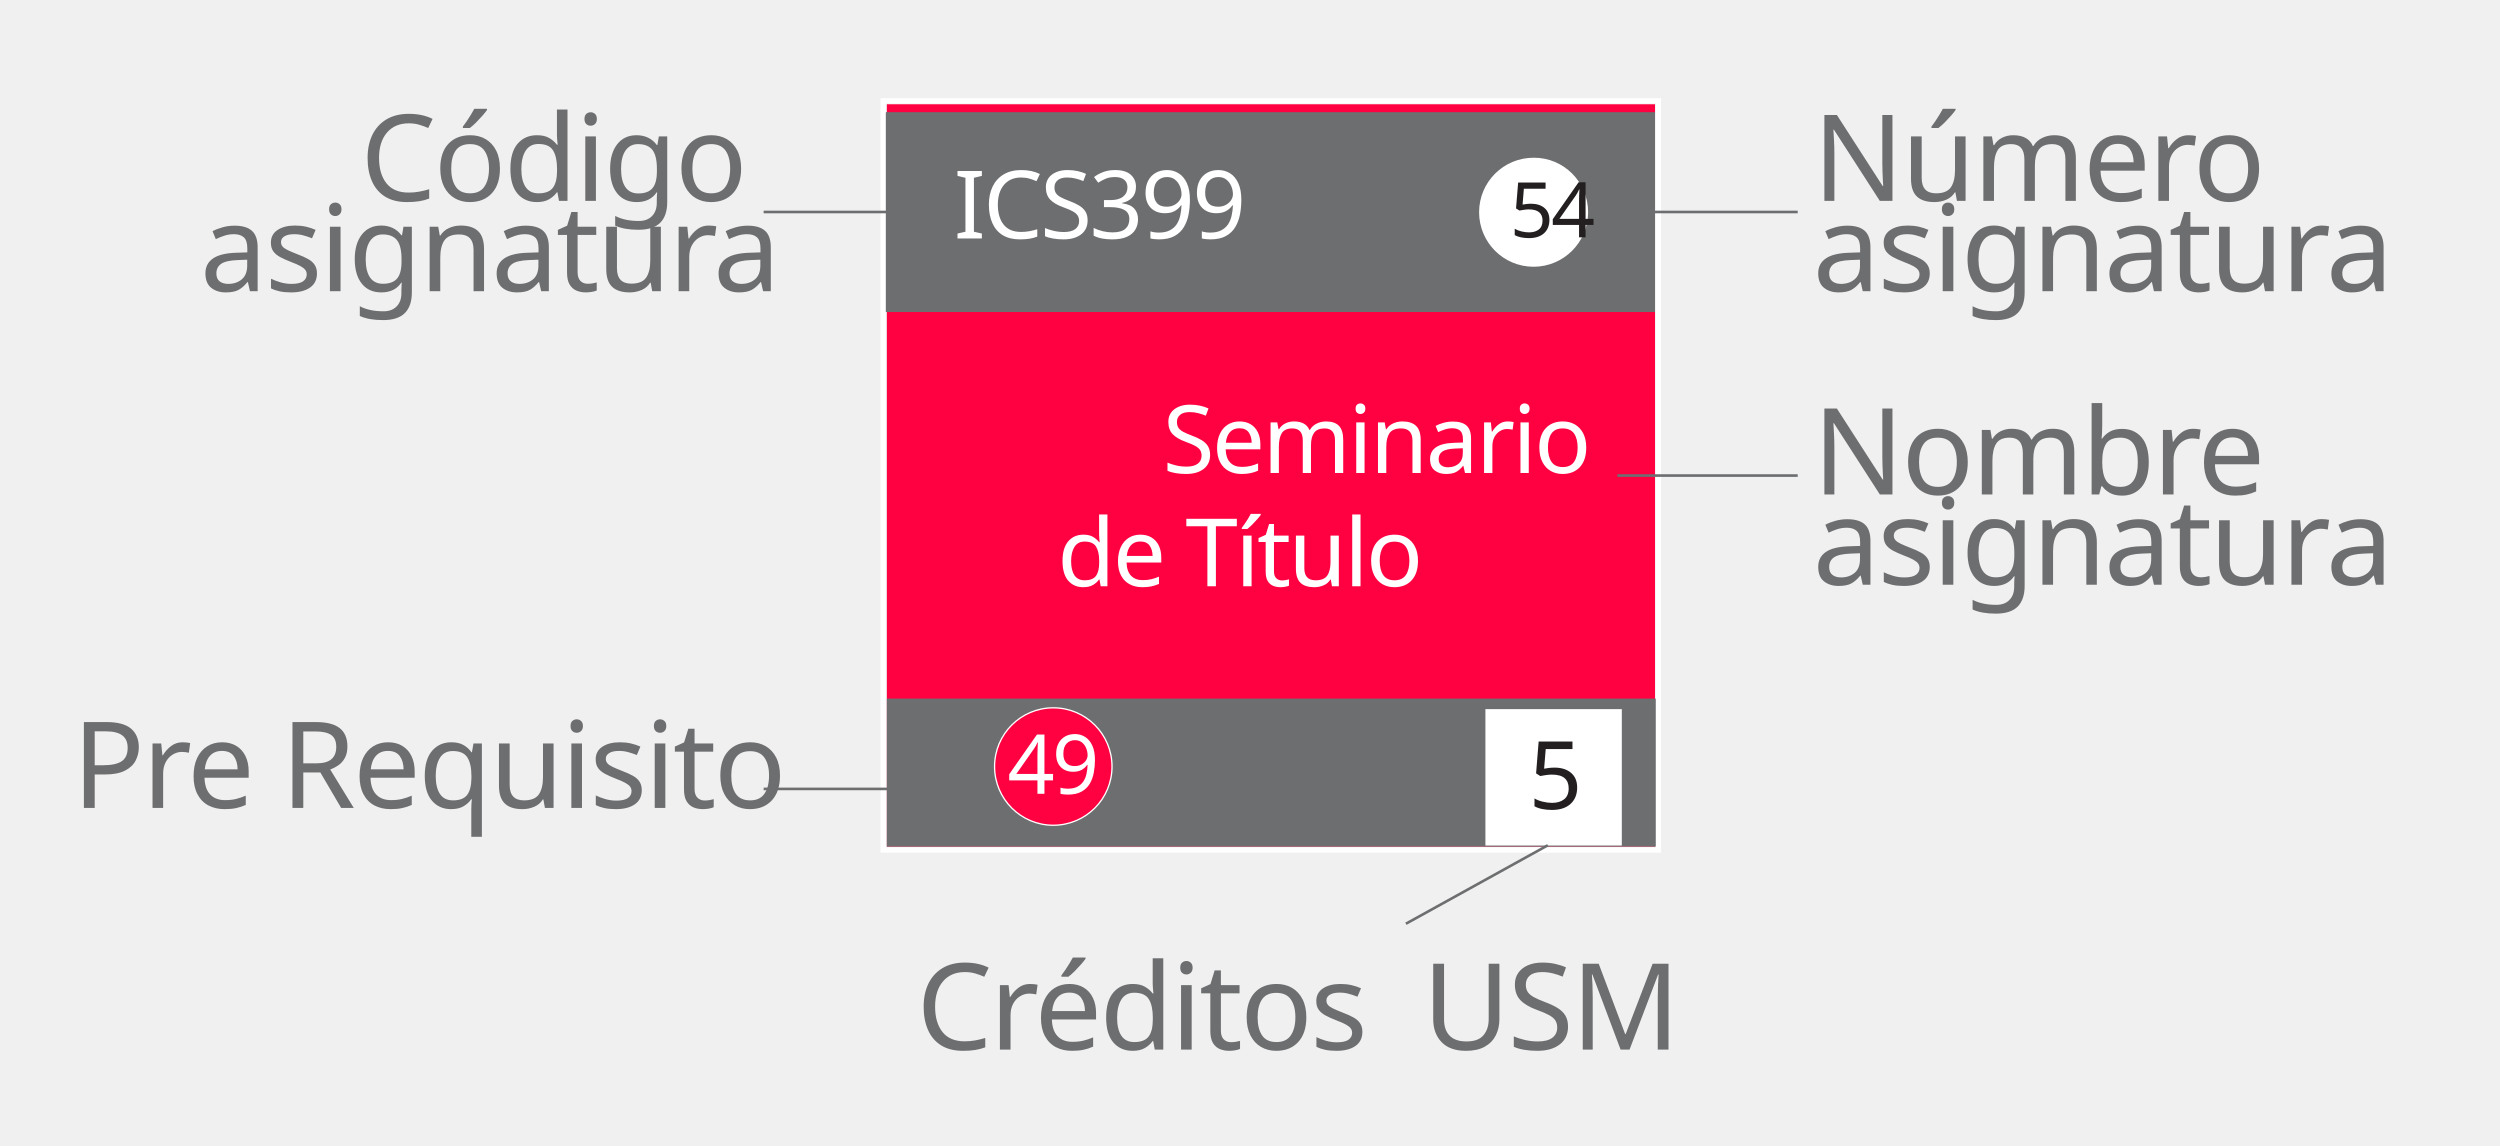
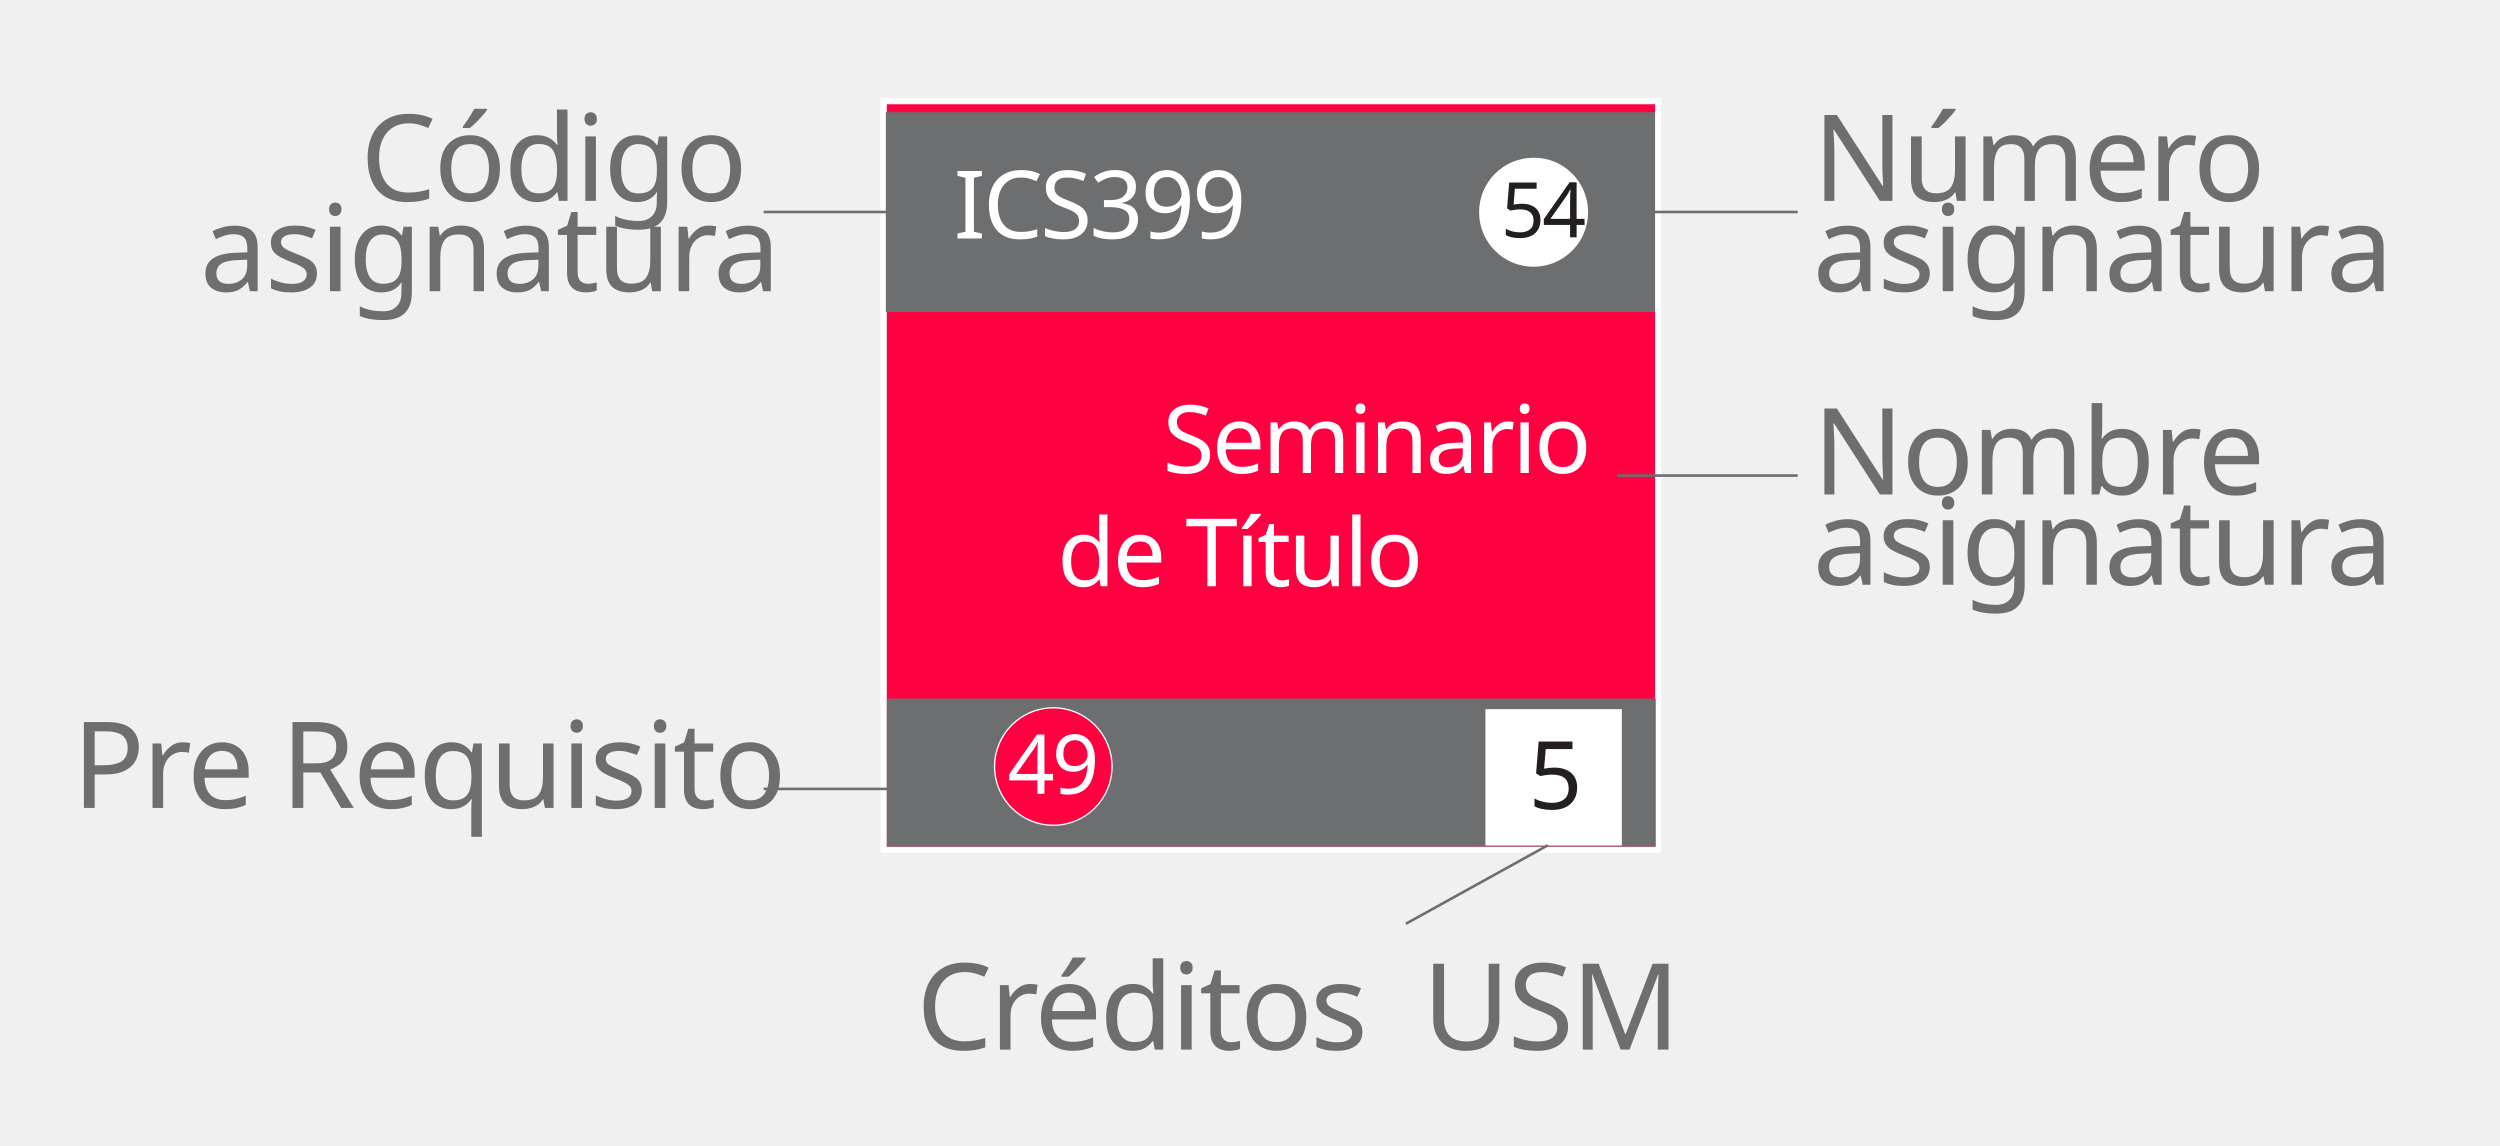
<svg xmlns="http://www.w3.org/2000/svg" version="1.1" id="Layer_1" x="0px" y="0px" viewBox="0 0 949.4 434.9" style="enable-background:new 0 0 949.4 434.9;" xml:space="preserve">
  <style type="text/css">
	.st0{fill:#FF0040;}
	.st1{fill:#6D6E70;}
	.st2{fill:#FFFFFF;}
	.st3{fill:#231F20;}
	.st4{font-family:'OpenSans-Bold';}
	.st5{font-size:29.144px;}
	.st6{letter-spacing:-1;}
	.st7{font-size:35.87px;}
	.st8{font-family:'OpenSans-Regular';}
	.st9{fill:none;stroke:#FFFFFF;stroke-width:2;stroke-miterlimit:10;}
	.st10{font-family:'OpenSans-Italic';}
	.st11{font-size:45.668px;}
	.st12{fill:none;stroke:#6D6E70;stroke-miterlimit:10;}
	.st13{fill:#FF0040;stroke:#FFFFFF;stroke-width:0.5;stroke-miterlimit:10;}
	.st14{font-size:31.325px;}
</style>
  <g>
    <rect x="336.8" y="39.6" class="st0" width="291.7" height="281.9" />
    <rect x="335.4" y="42.6" class="st1" width="293.1" height="75.9" />
    <g>
      <rect x="336.8" y="265.3" class="st1" width="293.1" height="56.2" />
    </g>
    <g>
      <g>
        <path class="st2" d="M603.1,80.6c0,11.4-9.3,20.7-20.7,20.7c-11.5,0-20.7-9.3-20.7-20.7c0-11.5,9.3-20.7,20.7-20.7     C593.8,59.8,603.1,69.1,603.1,80.6z" />
        <g>
-           <text transform="matrix(1 0 0 1 573.4041 90.134)" class="st3 st4 st5 st6">54</text>
+           <text transform="matrix(1 0 0 1 570 90.134)" class="st3 st4 st5 st6">54</text>
        </g>
      </g>
      <text transform="matrix(1 0 0 1 362.1854 90.5481)" class="st2 st4 st7 st6">ICS399</text>
    </g>
    <g>
      <rect x="564.1" y="269.3" class="st2" width="51.8" height="51.8" />
      <text transform="matrix(1 0 0 1 580.4725 307.2263)" class="st3 st4 st7 st6">5</text>
    </g>
    <text transform="matrix(1 0 0 1 441.535 179.6379)">
      <tspan x="0" y="0" class="st2 st8 st7 st6">Seminario</tspan>
      <tspan x="-40" y="43" class="st2 st8 st7 st6">de Título</tspan>
    </text>
    <rect x="335.4" y="38.3" class="st9" width="294.4" height="284.5" />
    <g>
      <text transform="matrix(1 0 0 1 688.3963 76.2903)">
        <tspan x="0" y="0" class="st1 st10 st11 st6">Número</tspan>
        <tspan x="0" y="34.3" class="st1 st10 st11 st6">asignatura</tspan>
      </text>
    </g>
    <line class="st12" x1="533.9" y1="350.8" x2="587.8" y2="321" />
    <line class="st12" x1="614.2" y1="80.5" x2="682.7" y2="80.5" />
    <g>
      <text transform="matrix(1 0 0 1 688.3963 187.7668)">
        <tspan x="0" y="0" class="st1 st10 st11 st6">Nombre</tspan>
        <tspan x="0" y="34.3" class="st1 st10 st11 st6">asignatura</tspan>
      </text>
    </g>
    <line class="st12" x1="614.2" y1="180.6" x2="682.7" y2="180.6" />
    <g>
      <text transform="matrix(1 0 0 1 136.8197 76.2903)">
        <tspan x="0" y="0" class="st1 st10 st11 st6">Código </tspan>
        <tspan x="-60.9" y="34.3" class="st1 st10 st11 st6">asignatura</tspan>
      </text>
    </g>
    <line class="st12" x1="290" y1="80.5" x2="358.4" y2="80.5" />
    <g>
      <text transform="matrix(1 0 0 1 27.4198 306.8254)" class="st1 st10 st11 st6">Pre Requisito</text>
    </g>
    <line class="st12" x1="290" y1="299.6" x2="358.4" y2="299.6" />
    <g>
      <text transform="matrix(1 0 0 1 347.9882 398.6091)" class="st1 st10 st11 st6">Créditos  USM</text>
    </g>
    <g>
      <ellipse class="st13" cx="400" cy="291.1" rx="22.3" ry="22.3" />
      <g>
        <text transform="matrix(1 0 0 1 382.6073 301.4504)" class="st2 st4 st14 st6">49</text>
      </g>
    </g>
  </g>
</svg>
